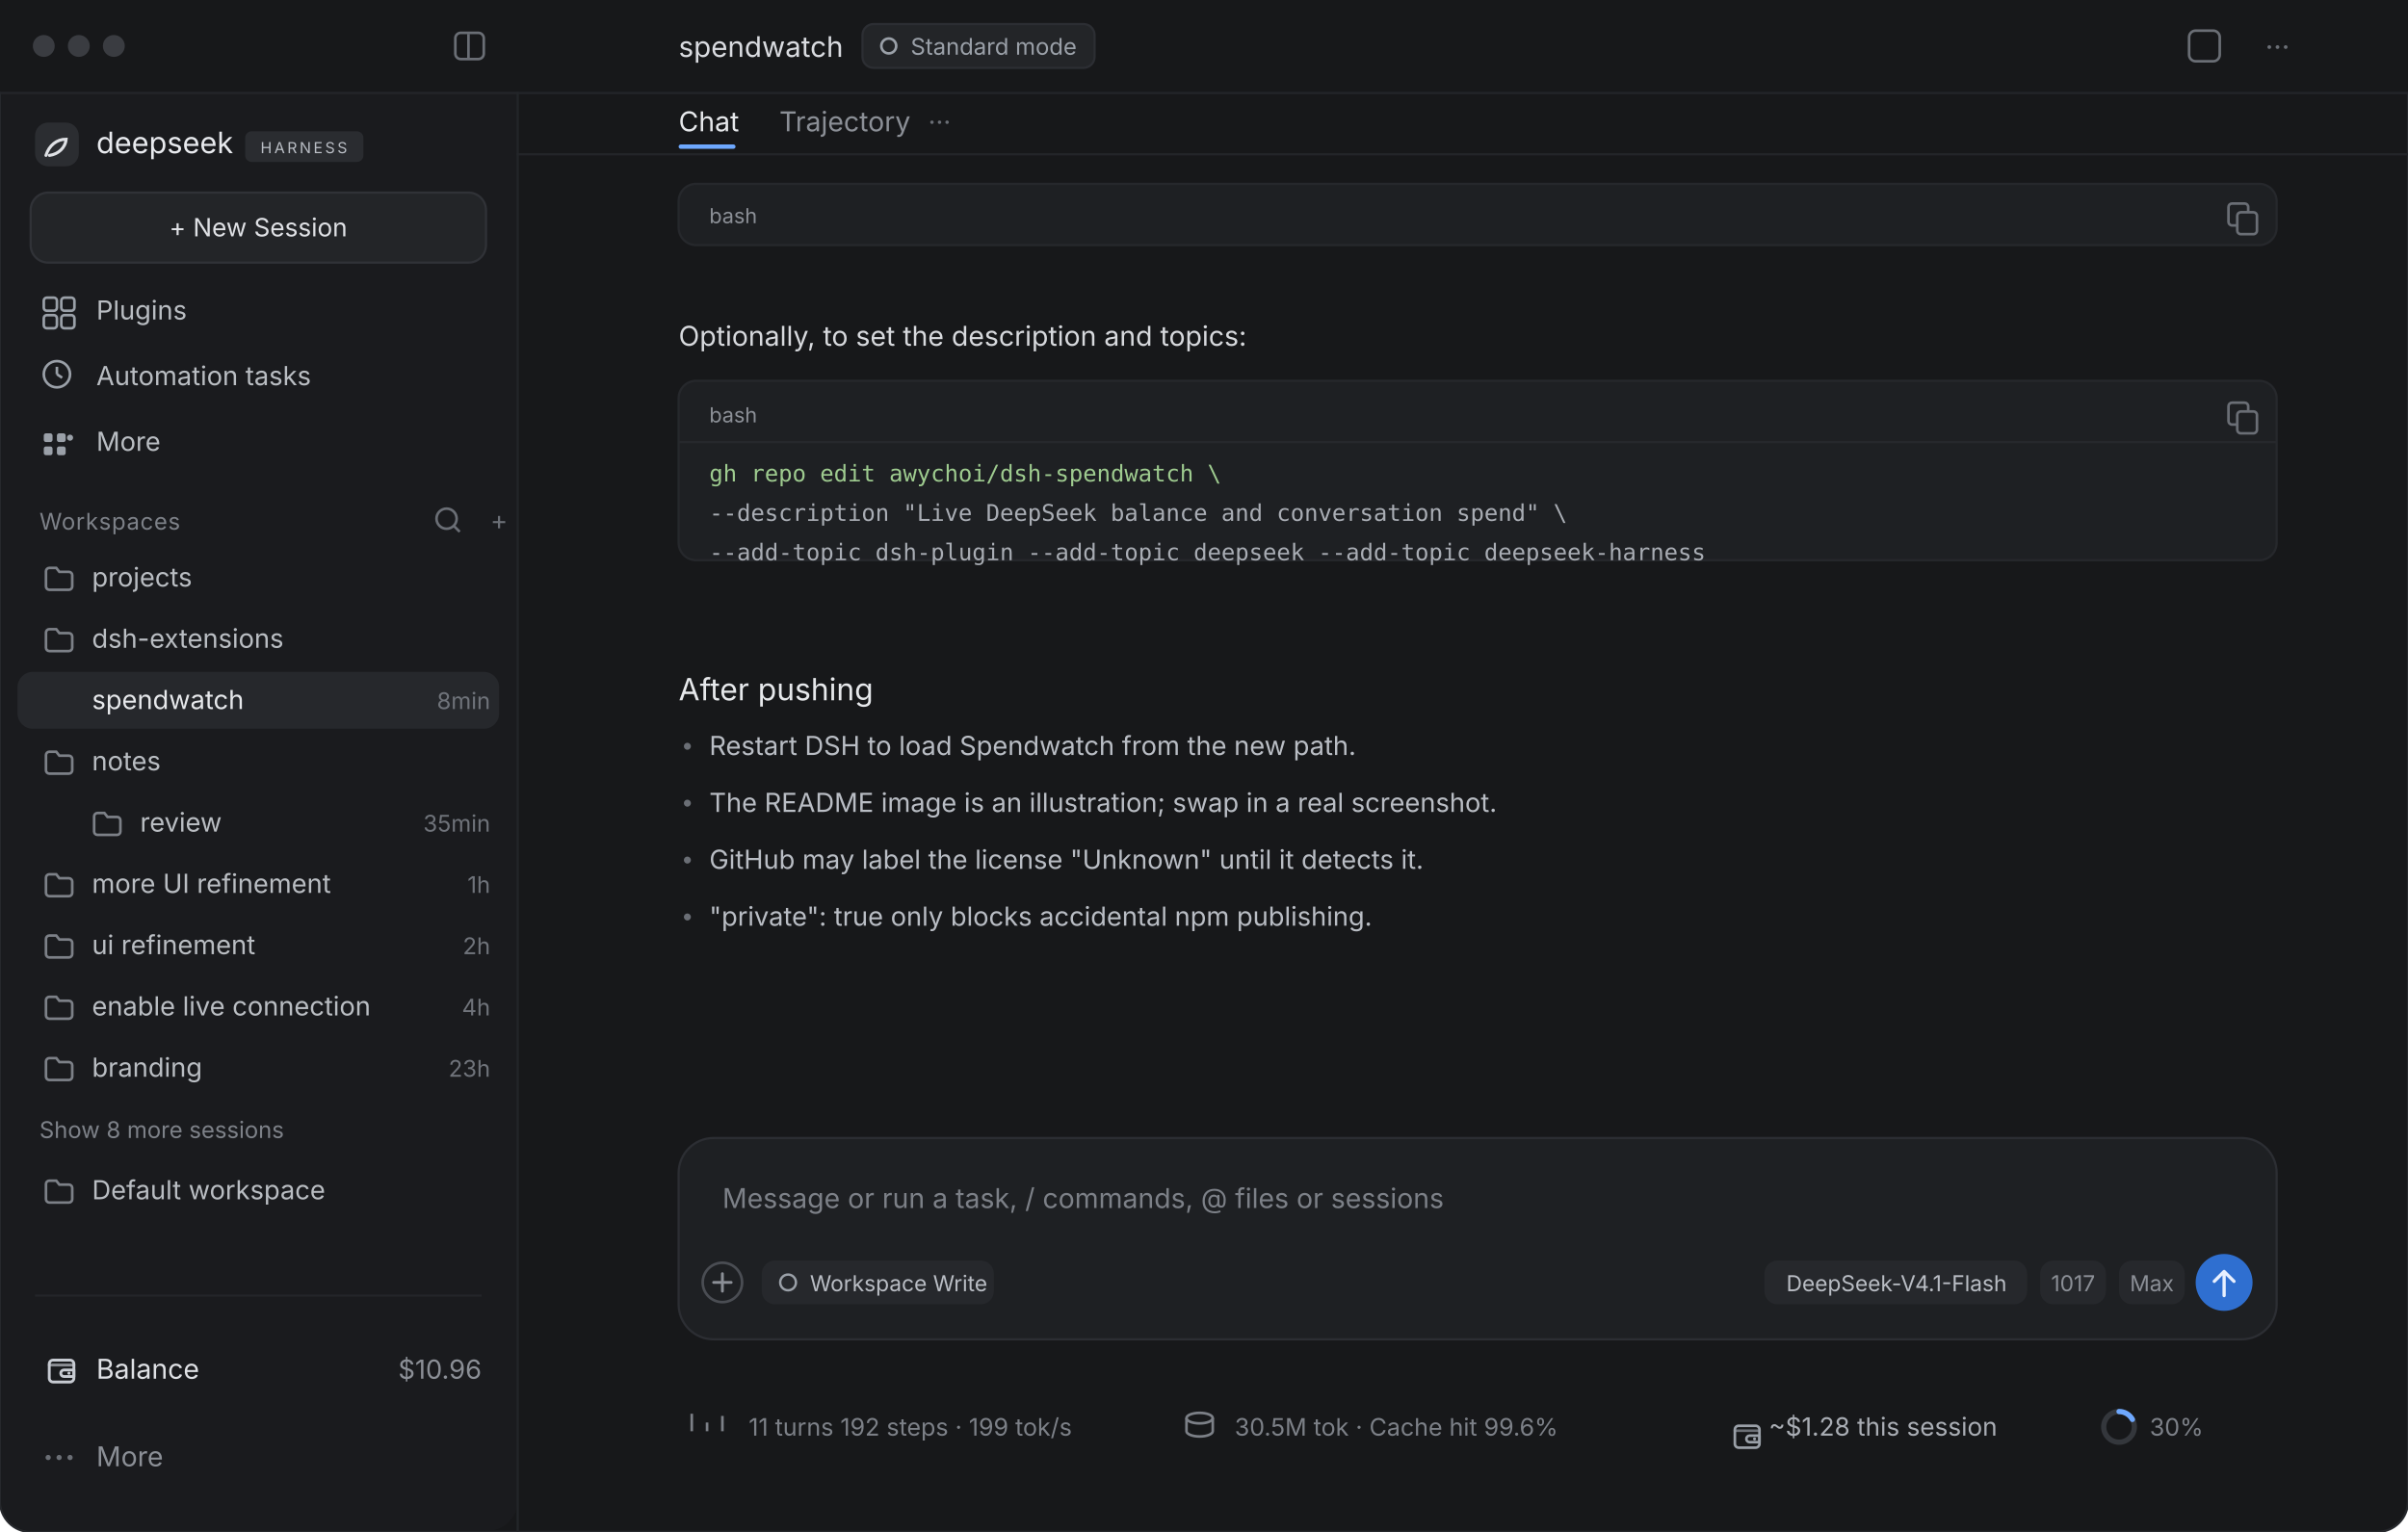
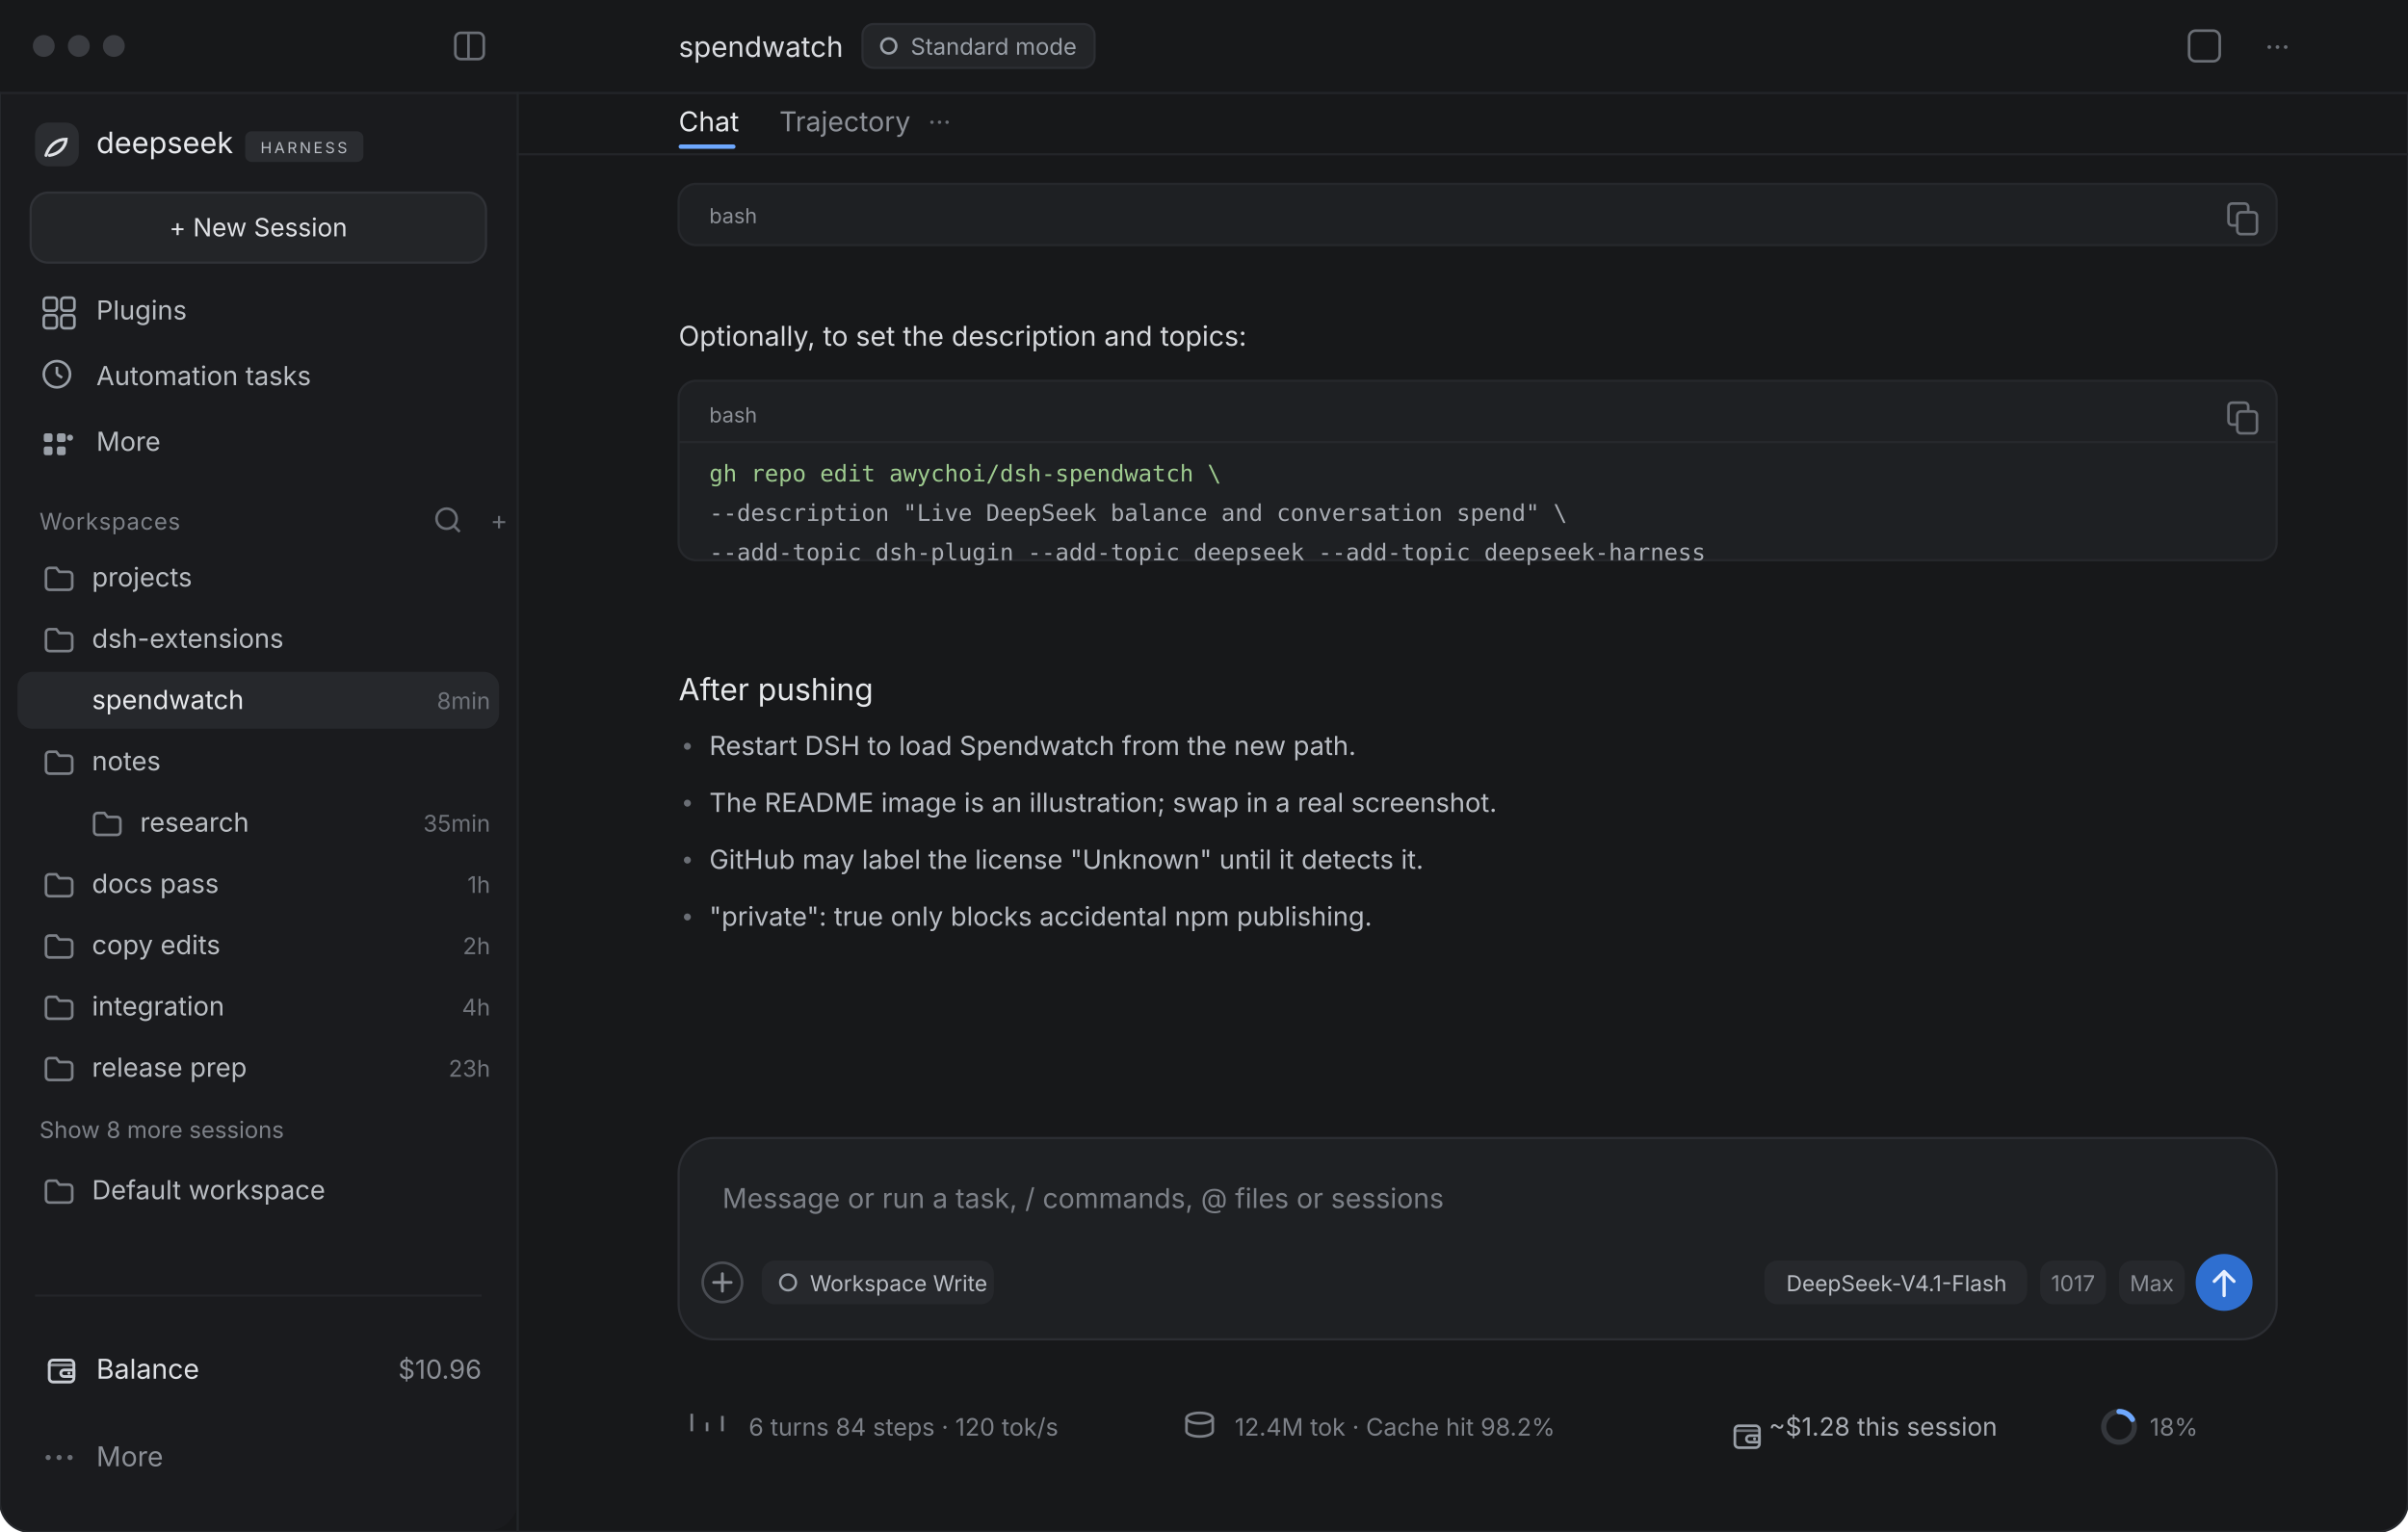
<svg xmlns="http://www.w3.org/2000/svg" viewBox="0 0 1100 700" width="1100" height="700" role="img" aria-labelledby="t">
  <g font-family="-apple-system, BlinkMacSystemFont, 'Segoe UI', Inter, Helvetica, Arial, sans-serif">
    <rect width="1100" height="700" rx="14" fill="#17181a" stroke="#26282c" />
    <rect x="0.5" y="0.5" width="236" height="699" rx="14" fill="#1a1b1e" />
    <rect x="236" y="0" width="1" height="700" fill="#232529" />
    <rect y="0" width="1100" height="42" fill="#17181a" />
    <circle cx="20" cy="21" r="5" fill="#3a3c41" />
    <circle cx="36" cy="21" r="5" fill="#3a3c41" />
    <circle cx="52" cy="21" r="5" fill="#3a3c41" />
    <rect x="208" y="15" width="13" height="12" rx="2.5" fill="none" stroke="#6a6e75" stroke-width="1.2" />
    <line x1="214" y1="15.5" x2="214" y2="26.5" stroke="#6a6e75" stroke-width="1.2" />
    <line x1="0" y1="42.5" x2="1100" y2="42.5" stroke="#232529" />
    <rect x="16" y="56" width="20" height="20" rx="6" fill="#2b2d31" />
    <path d="M21 71c1.4-4.6 5-7.4 9.2-7.4-0.3 3.9-3.6 6.9-7.6 7.4" fill="none" stroke="#dfe1e5" stroke-width="1.4" stroke-linecap="round" />
    <text x="44" y="70" font-size="13.5" fill="#e8eaee">deepseek</text>
    <rect x="112" y="60" width="54" height="14" rx="3" fill="#2a2c30" />
    <text x="119" y="70" font-size="7" letter-spacing="1.1" fill="#b9bdc4">HARNESS</text>
    <rect x="14" y="88" width="208" height="32" rx="8" fill="#232528" stroke="#303237" />
    <text x="118" y="108" text-anchor="middle" font-size="11.5" fill="#dfe1e5">+  New Session</text>
    <g fill="none" stroke="#9aa0a8" stroke-width="1.2">
      <rect x="20" y="136" width="6" height="6" rx="1.4" />
      <rect x="28" y="136" width="6" height="6" rx="1.4" />
      <rect x="20" y="144" width="6" height="6" rx="1.4" />
      <rect x="28" y="144" width="6" height="6" rx="1.4" />
      <circle cx="26" cy="171" r="6" />
      <path d="M26 171v-3.4M26 171l2.4 1.6" />
    </g>
    <g fill="#9aa0a8">
      <rect x="20" y="198" width="4" height="4" rx="1" />
      <rect x="26" y="198" width="4" height="4" rx="1" />
      <rect x="20" y="204" width="4" height="4" rx="1" />
      <rect x="26" y="204" width="4" height="4" rx="1" />
      <circle cx="32" cy="200" r="1.4" />
    </g>
    <text x="44" y="146" font-size="12" fill="#b9bdc2">Plugins</text>
    <text x="44" y="176" font-size="12" fill="#b9bdc2">Automation tasks</text>
    <text x="44" y="206" font-size="12" fill="#b9bdc2">More</text>
    <text x="18" y="242" font-size="10.5" letter-spacing="0.3" fill="#7d8188">Workspaces</text>
    <g fill="none" stroke="#6a6e75" stroke-width="1.2">
      <circle cx="204" cy="237" r="4.6" />
      <line x1="207.5" y1="240.5" x2="210" y2="243" />
    </g>
    <text x="224" y="242" font-size="12" fill="#6a6e75">+</text>
    <g fill="none" stroke="#7c8087" stroke-width="1.2">
      <g transform="translate(20,258.5)">
        <path d="M1 2.5C1 1.7 1.7 1 2.5 1h3.2l1.4 1.8h4.4c.8 0 1.5.7 1.5 1.5v5.2c0 .8-.7 1.5-1.5 1.5H2.5C1.7 11 1 10.3 1 9.5V2.5Z" />
      </g>
      <g transform="translate(20,286.5)">
        <path d="M1 2.5C1 1.7 1.7 1 2.5 1h3.2l1.4 1.8h4.4c.8 0 1.5.7 1.5 1.5v5.2c0 .8-.7 1.5-1.5 1.5H2.5C1.7 11 1 10.3 1 9.5V2.5Z" />
      </g>
      <g transform="translate(20,314.5)">
        <path d="M1 2.5C1 1.7 1.7 1 2.5 1h3.2l1.4 1.8h4.4c.8 0 1.5.7 1.5 1.5v5.2c0 .8-.7 1.5-1.5 1.5H2.5C1.7 11 1 10.3 1 9.5V2.5Z" />
      </g>
      <g transform="translate(20,342.5)">
        <path d="M1 2.5C1 1.7 1.7 1 2.5 1h3.2l1.4 1.8h4.4c.8 0 1.5.7 1.5 1.5v5.2c0 .8-.7 1.5-1.5 1.5H2.5C1.7 11 1 10.3 1 9.5V2.5Z" />
      </g>
      <g transform="translate(42,370.5)">
        <path d="M1 2.5C1 1.7 1.7 1 2.5 1h3.2l1.4 1.8h4.4c.8 0 1.5.7 1.5 1.5v5.2c0 .8-.7 1.5-1.5 1.5H2.5C1.7 11 1 10.3 1 9.5V2.5Z" />
      </g>
      <g transform="translate(20,398.5)">
        <path d="M1 2.5C1 1.7 1.7 1 2.5 1h3.2l1.4 1.8h4.4c.8 0 1.5.7 1.5 1.5v5.2c0 .8-.7 1.5-1.5 1.5H2.5C1.7 11 1 10.3 1 9.5V2.5Z" />
      </g>
      <g transform="translate(20,426.5)">
        <path d="M1 2.5C1 1.7 1.7 1 2.5 1h3.2l1.4 1.8h4.4c.8 0 1.5.7 1.5 1.5v5.2c0 .8-.7 1.5-1.5 1.5H2.5C1.7 11 1 10.3 1 9.5V2.5Z" />
      </g>
      <g transform="translate(20,454.5)">
        <path d="M1 2.5C1 1.7 1.7 1 2.5 1h3.2l1.4 1.8h4.4c.8 0 1.5.7 1.5 1.5v5.2c0 .8-.7 1.5-1.5 1.5H2.5C1.7 11 1 10.3 1 9.5V2.5Z" />
      </g>
      <g transform="translate(20,482.5)">
        <path d="M1 2.5C1 1.7 1.7 1 2.5 1h3.2l1.4 1.8h4.4c.8 0 1.5.7 1.5 1.5v5.2c0 .8-.7 1.5-1.5 1.5H2.5C1.7 11 1 10.3 1 9.5V2.5Z" />
      </g>
      <g transform="translate(20,538.5)">
        <path d="M1 2.5C1 1.7 1.7 1 2.5 1h3.2l1.4 1.8h4.4c.8 0 1.5.7 1.5 1.5v5.2c0 .8-.7 1.5-1.5 1.5H2.5C1.7 11 1 10.3 1 9.5V2.5Z" />
      </g>
    </g>
    <rect x="8" y="307" width="220" height="26" rx="7" fill="#26282c" />
    <text x="42" y="268" font-size="12" fill="#b9bdc2">projects</text>
    <text x="42" y="296" font-size="12" fill="#b9bdc2">dsh-extensions</text>
    <text x="42" y="324" font-size="12" fill="#e6e8eb">spendwatch</text>
    <text x="42" y="352" font-size="12" fill="#b9bdc2">notes</text>
-     <text x="64" y="380" font-size="12" fill="#b9bdc2">review</text>
-     <text x="42" y="408" font-size="12" fill="#b9bdc2">more UI refinement</text>
-     <text x="42" y="436" font-size="12" fill="#b9bdc2">ui refinement</text>
-     <text x="42" y="464" font-size="12" fill="#b9bdc2">enable live connection</text>
-     <text x="42" y="492" font-size="12" fill="#b9bdc2">branding</text>
+     <text x="64" y="380" font-size="12" fill="#b9bdc2">research</text>
+     <text x="42" y="408" font-size="12" fill="#b9bdc2">docs pass</text>
+     <text x="42" y="436" font-size="12" fill="#b9bdc2">copy edits</text>
+     <text x="42" y="464" font-size="12" fill="#b9bdc2">integration</text>
+     <text x="42" y="492" font-size="12" fill="#b9bdc2">release prep</text>
    <text x="42" y="548" font-size="12" fill="#b9bdc2">Default workspace</text>
    <text x="18" y="520" font-size="10.5" fill="#7d8188">Show 8 more sessions</text>
    <text x="224" y="324" font-size="10.5" text-anchor="end" fill="#6f737a">8min</text>
    <text x="224" y="380" font-size="10.5" text-anchor="end" fill="#6f737a">35min</text>
    <text x="224" y="408" font-size="10.5" text-anchor="end" fill="#6f737a">1h</text>
    <text x="224" y="436" font-size="10.5" text-anchor="end" fill="#6f737a">2h</text>
    <text x="224" y="464" font-size="10.5" text-anchor="end" fill="#6f737a">4h</text>
    <text x="224" y="492" font-size="10.5" text-anchor="end" fill="#6f737a">23h</text>
    <line x1="16" y1="592" x2="220" y2="592" stroke="#232529" />
    <g transform="translate(20,618)" fill="none" stroke="#c7cbd2" stroke-width="1.3">
      <path d="M2.5 5.25c0-.97.78-1.75 1.75-1.75H12c.97 0 1.75.78 1.75 1.75v6.5c0 .97-.78 1.75-1.75 1.75H4.25c-.97 0-1.75-.78-1.75-1.75v-6.5Z" />
      <path d="M2.5 5.75h11.25" stroke-linecap="round" opacity="0.65" />
      <path d="M9.25 8h4.5v3h-4.5a1.5 1.5 0 0 1 0-3Z" stroke-linejoin="round" />
      <circle cx="11.5" cy="9.5" r="0.7" fill="#c7cbd2" stroke="none" />
    </g>
    <text x="44" y="630" font-size="12.5" fill="#dfe1e5">Balance</text>
    <text x="220" y="630" font-size="12" text-anchor="end" fill="#8b8f96">$10.96</text>
    <circle cx="22" cy="666" r="1.2" fill="#6a6e75" />
    <circle cx="27" cy="666" r="1.2" fill="#6a6e75" />
    <circle cx="32" cy="666" r="1.2" fill="#6a6e75" />
    <text x="44" y="670" font-size="12.5" fill="#8b8f96">More</text>
    <text x="310" y="26" font-size="13" fill="#d9dbe0">spendwatch</text>
    <rect x="394" y="11" width="106" height="20" rx="5" fill="#232528" stroke="#2c2e33" />
    <circle cx="406" cy="21" r="3.4" fill="none" stroke="#9aa0a8" stroke-width="1.2" />
    <text x="416" y="25" font-size="10.5" fill="#9aa0a8">Standard mode</text>
    <rect x="1000" y="14" width="14" height="14" rx="3" fill="none" stroke="#6a6e75" stroke-width="1.2" />
    <text x="1046" y="26" font-size="13" text-anchor="end" fill="#6a6e75">···</text>
    <text x="310" y="60" font-size="12.5" fill="#e6e8eb">Chat</text>
    <rect x="310" y="66" width="26" height="2" rx="1" fill="#6ea8fe" />
    <text x="356" y="60" font-size="12.5" fill="#8b8f96">Trajectory</text>
    <text x="424" y="60" font-size="12" fill="#6a6e75">···</text>
    <line x1="236" y1="70.5" x2="1100" y2="70.5" stroke="#232529" />
    <rect x="310" y="84" width="730" height="28" rx="8" fill="#1e2023" stroke="#26282c" />
    <text x="324" y="102" font-size="9.5" fill="#8b8f96">bash</text>
    <g stroke="#6a6e75" fill="none" stroke-width="1.2">
      <rect x="1018" y="93" width="9" height="10" rx="1.6" />
      <rect x="1022" y="97" width="9" height="10" rx="1.6" fill="#1e2023" />
    </g>
    <text x="310" y="158" font-size="12.5" fill="#d7d9dd">Optionally, to set the description and topics:</text>
    <rect x="310" y="174" width="730" height="82" rx="8" fill="#1e2023" stroke="#26282c" />
    <text x="324" y="193" font-size="9.5" fill="#8b8f96">bash</text>
    <g stroke="#6a6e75" fill="none" stroke-width="1.2">
      <rect x="1018" y="184" width="9" height="10" rx="1.6" />
      <rect x="1022" y="188" width="9" height="10" rx="1.6" fill="#1e2023" />
    </g>
    <line x1="310" y1="202" x2="1040" y2="202" stroke="#26282c" />
    <g font-family="ui-monospace, SFMono-Regular, Menlo, monospace" font-size="10.5">
      <text x="324" y="220" fill="#9ecb8f">gh repo edit awychoi/dsh-spendwatch \</text>
      <text x="324" y="238" fill="#a9adb4">  --description "Live DeepSeek balance and conversation spend" \</text>
      <text x="324" y="256" fill="#a9adb4">  --add-topic dsh-plugin --add-topic deepseek --add-topic deepseek-harness</text>
    </g>
    <text x="310" y="320" font-size="14" fill="#e6e8eb">After pushing</text>
    <g font-size="12" fill="#b9bdc4">
      <circle cx="314" cy="341" r="1.6" fill="#6a6e75" />
      <text x="324" y="345">Restart DSH to load Spendwatch from the new path.</text>
      <circle cx="314" cy="367" r="1.6" fill="#6a6e75" />
      <text x="324" y="371">The README image is an illustration; swap in a real screenshot.</text>
      <circle cx="314" cy="393" r="1.6" fill="#6a6e75" />
      <text x="324" y="397">GitHub may label the license "Unknown" until it detects it.</text>
      <circle cx="314" cy="419" r="1.6" fill="#6a6e75" />
      <text x="324" y="423">"private": true only blocks accidental npm publishing.</text>
    </g>
    <rect x="310" y="520" width="730" height="92" rx="16" fill="#1e2023" stroke="#2c2e33" />
    <text x="330" y="552" font-size="12.5" fill="#7c8087">Message or run a task, / commands, @ files or sessions</text>
    <circle cx="330" cy="586" r="9" fill="none" stroke="#4a4d53" stroke-width="1.2" />
    <path d="M330 582v8M326 586h8" stroke="#8b8f96" stroke-width="1.3" stroke-linecap="round" />
    <rect x="348" y="576" width="106" height="20" rx="6" fill="#26282c" />
    <circle cx="360" cy="586" r="3.6" fill="none" stroke="#9aa0a8" stroke-width="1.1" />
    <text x="370" y="590" font-size="10" fill="#b9bdc4">Workspace Write</text>
    <rect x="806" y="576" width="120" height="20" rx="6" fill="#26282c" />
    <text x="816" y="590" font-size="10" fill="#b9bdc4">DeepSeek-V4.1-Flash</text>
    <rect x="932" y="576" width="30" height="20" rx="6" fill="#26282c" />
    <text x="947" y="590" font-size="10" text-anchor="middle" fill="#8b8f96">1017</text>
    <rect x="968" y="576" width="30" height="20" rx="6" fill="#26282c" />
    <text x="983" y="590" font-size="10" text-anchor="middle" fill="#8b8f96">Max</text>
    <circle cx="1016" cy="586" r="13" fill="#2f6fd0" />
    <path d="M1016 592v-11M1011.5 585.5l4.5-4.5 4.5 4.5" fill="none" stroke="#e8f0ff" stroke-width="1.5" stroke-linecap="round" stroke-linejoin="round" />
    <g font-size="11" fill="#7c8087">
      <g stroke="#7c8087" fill="none" stroke-width="1.2">
        <path d="M316 646v8M323 650v4M330 647v7" />
        <ellipse cx="548" cy="648" rx="6" ry="2.4" />
        <path d="M542 648v6c0 1.3 2.7 2.4 6 2.4s6-1.1 6-2.4v-6" />
      </g>
-       <text x="342" y="656">11 turns 192 steps · 199 tok/s</text>
-       <text x="564" y="656">30.5M tok · Cache hit 99.6%</text>
+       <text x="342" y="656">6 turns 84 steps · 120 tok/s</text>
+       <text x="564" y="656">12.4M tok · Cache hit 98.2%</text>
    </g>
    <g transform="translate(790,648)" fill="none" stroke="#9aa0a8" stroke-width="1.2">
      <path d="M2.5 5.25c0-.97.78-1.75 1.75-1.75H12c.97 0 1.75.78 1.75 1.75v6.5c0 .97-.78 1.75-1.75 1.75H4.25c-.97 0-1.75-.78-1.75-1.75v-6.5Z" />
      <path d="M2.5 5.75h11.25" stroke-linecap="round" opacity="0.65" />
      <path d="M9.25 8h4.5v3h-4.5a1.5 1.5 0 0 1 0-3Z" stroke-linejoin="round" />
      <circle cx="11.5" cy="9.5" r="0.7" fill="#9aa0a8" stroke="none" />
    </g>
    <text x="808" y="656" font-size="11.5" fill="#a9adb4">~$1.28 this session</text>
    <circle cx="968" cy="652" r="7" fill="none" stroke="#34373c" stroke-width="2.4" />
    <path d="M968 645a7 7 0 0 1 6.1 3.6" fill="none" stroke="#6ea8fe" stroke-width="2.4" stroke-linecap="round" />
-     <text x="982" y="656" font-size="11" fill="#7c8087">30%</text>
+     <text x="982" y="656" font-size="11" fill="#7c8087">18%</text>
  </g>
</svg>
